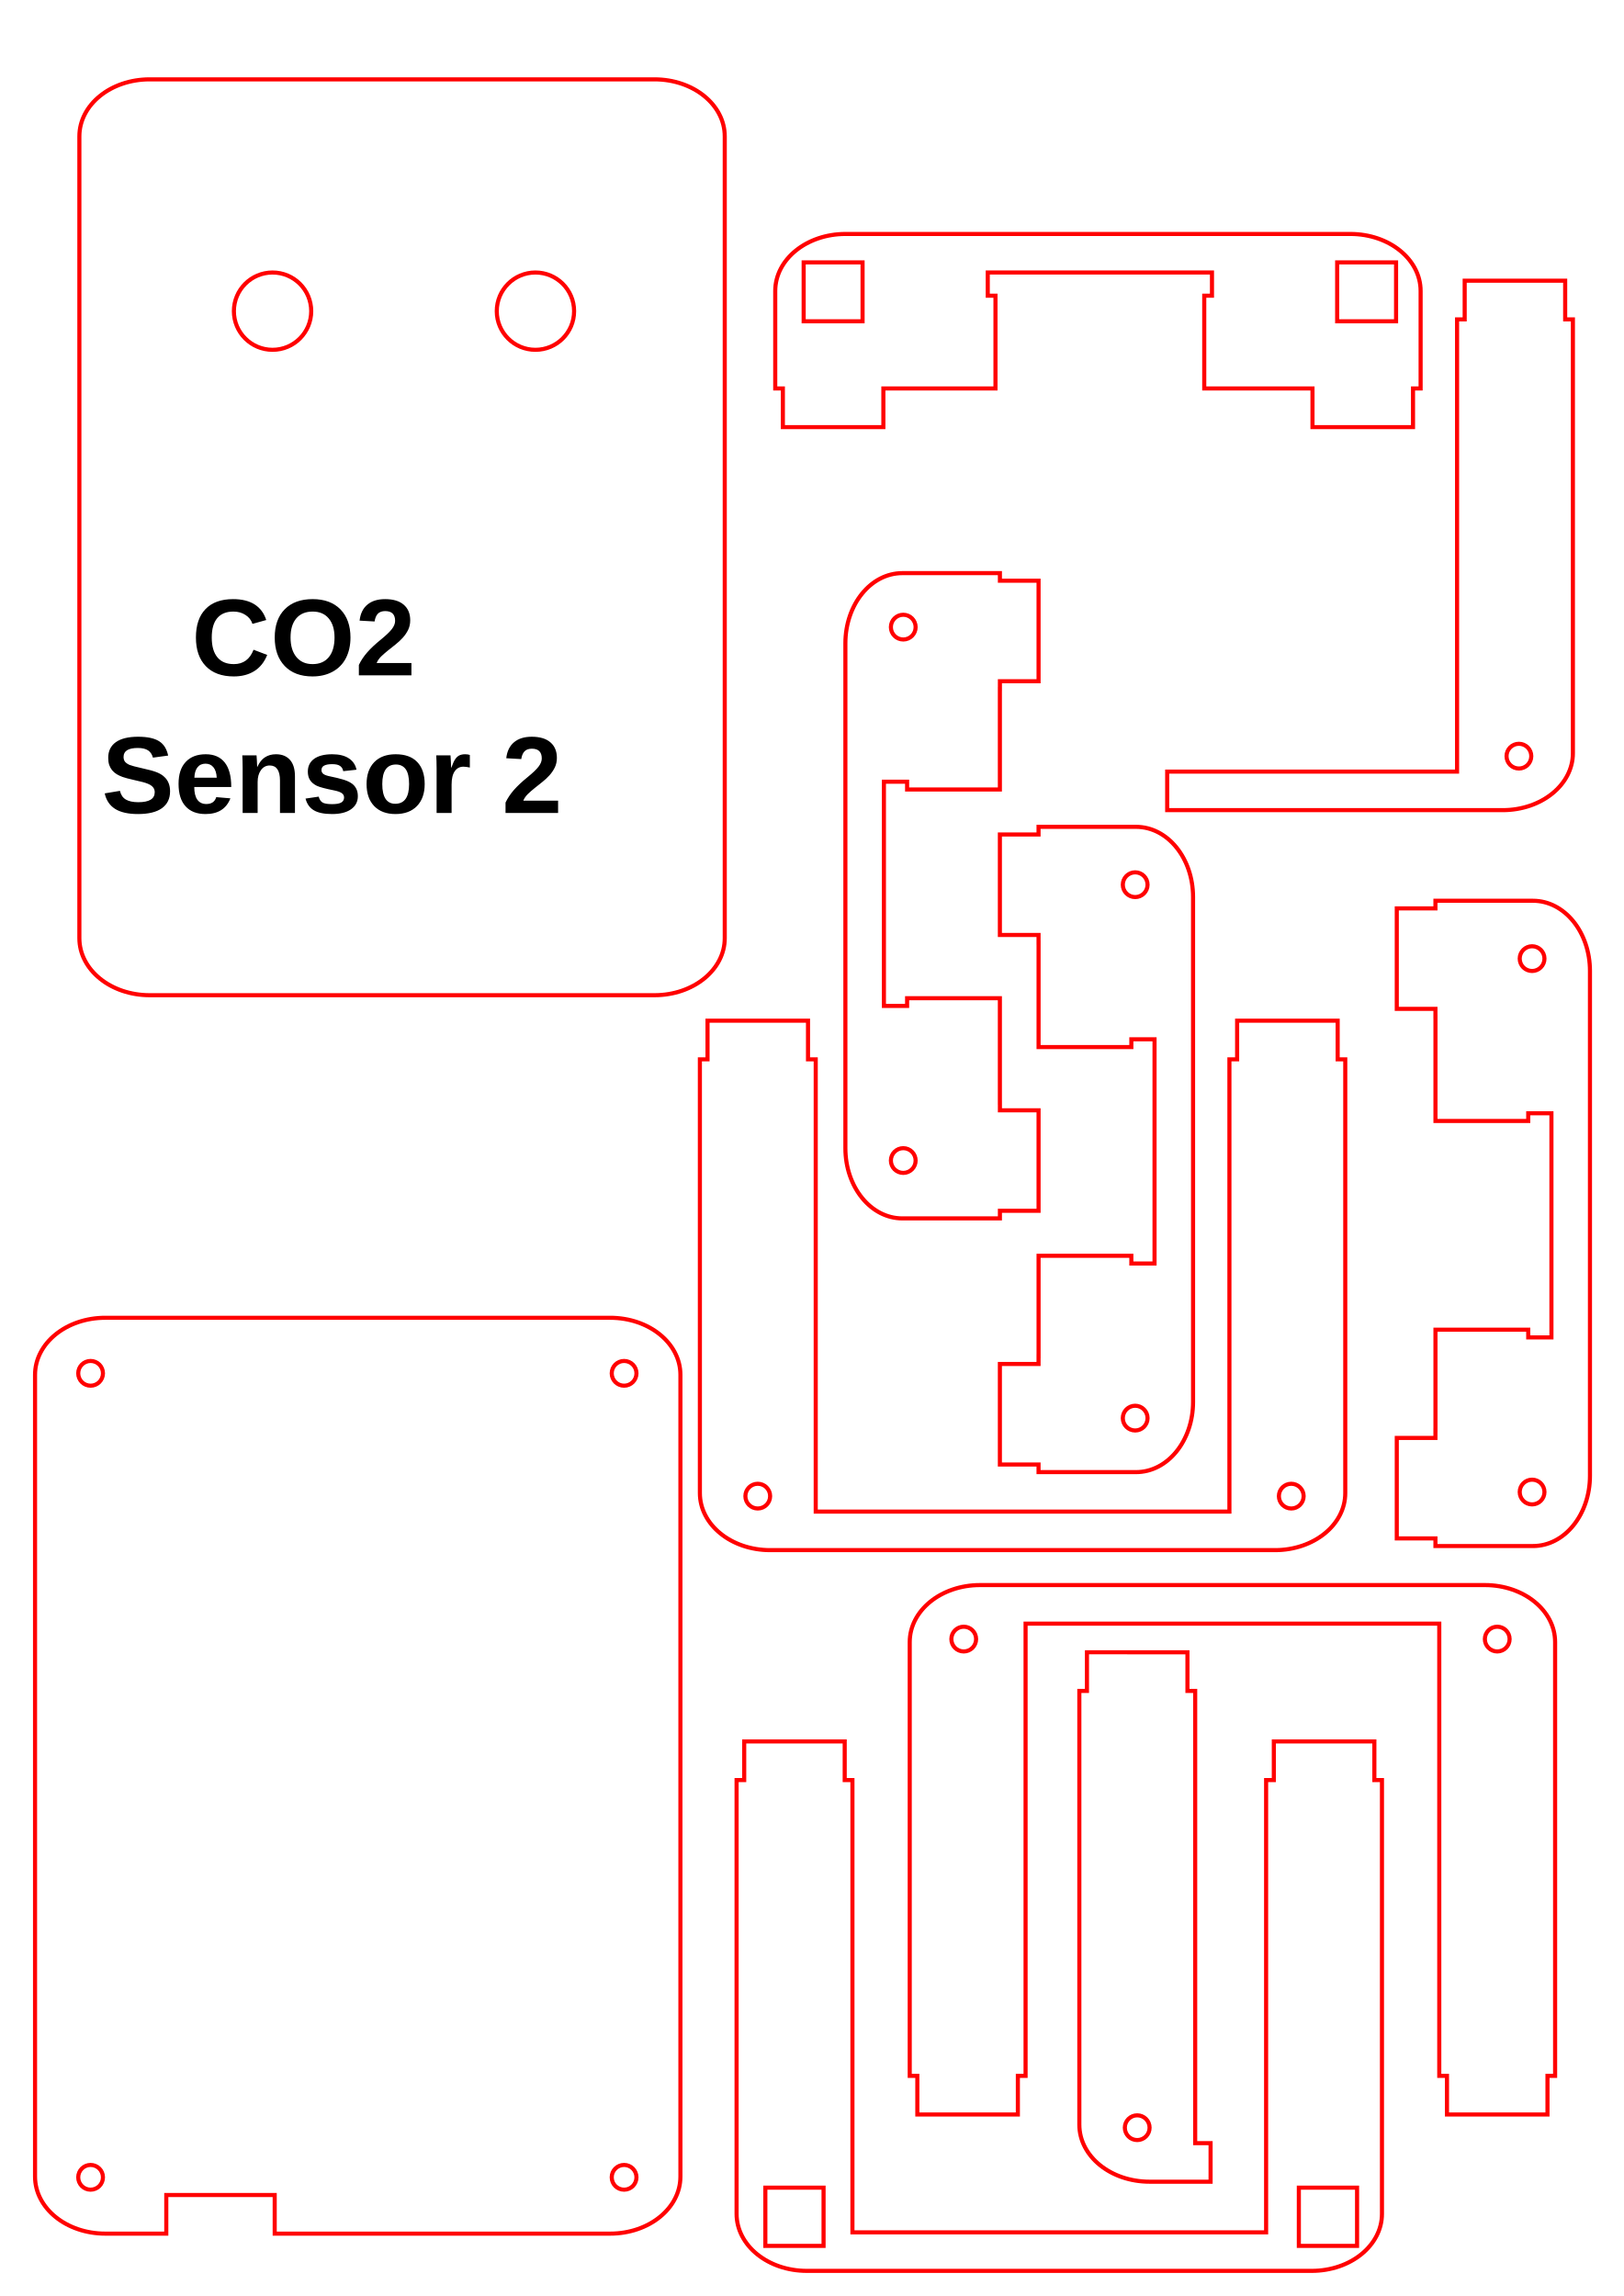
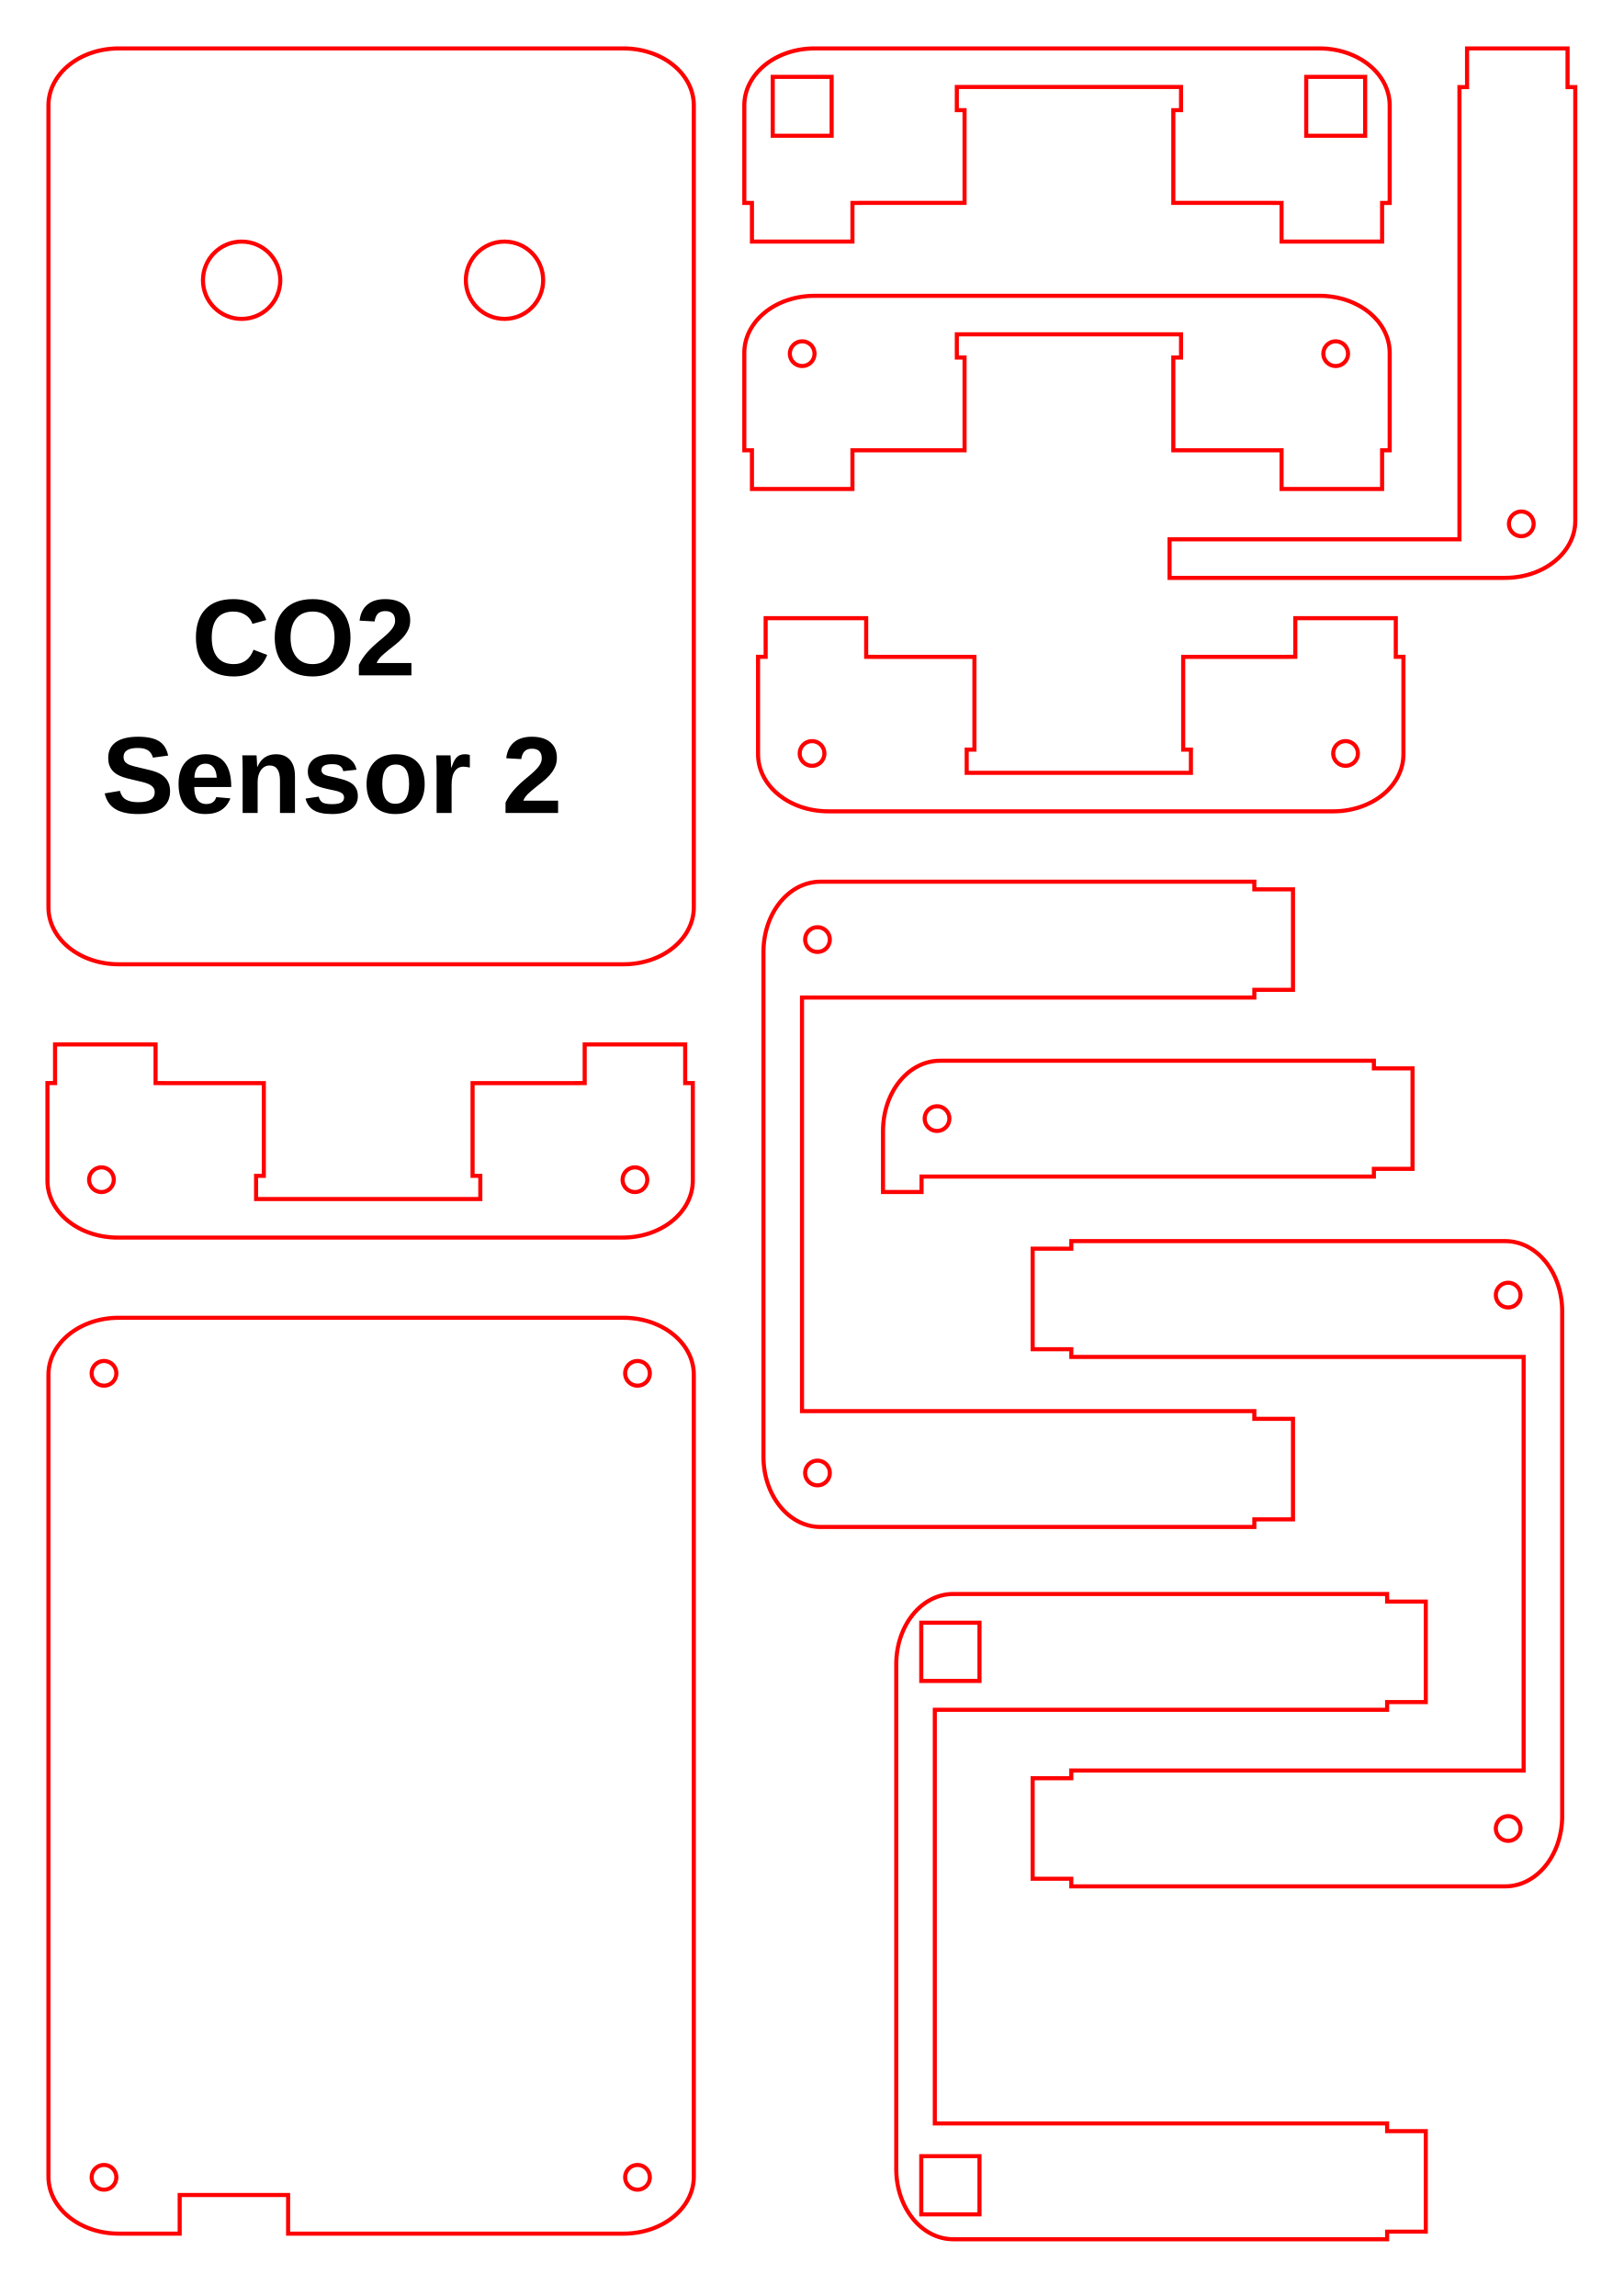
<svg xmlns="http://www.w3.org/2000/svg" width="210mm" height="297mm" viewBox="0 0 210 297" version="1.1" id="svg5">
  <defs id="defs2">
    <filter id="mask-powermask-path-effect1344_inverse" style="color-interpolation-filters:sRGB" height="100" width="100" x="-50" y="-50">
      <feColorMatrix id="mask-powermask-path-effect1344_primitive1" values="1" type="saturate" result="fbSourceGraphic" />
      <feColorMatrix id="mask-powermask-path-effect1344_primitive2" values="-1 0 0 0 1 0 -1 0 0 1 0 0 -1 0 1 0 0 0 1 0 " in="fbSourceGraphic" />
    </filter>
    <filter id="mask-powermask-path-effect1349_inverse" style="color-interpolation-filters:sRGB" height="100" width="100" x="-50" y="-50">
      <feColorMatrix id="mask-powermask-path-effect1349_primitive1" values="1" type="saturate" result="fbSourceGraphic" />
      <feColorMatrix id="mask-powermask-path-effect1349_primitive2" values="-1 0 0 0 1 0 -1 0 0 1 0 0 -1 0 1 0 0 0 1 0 " in="fbSourceGraphic" />
    </filter>
    <filter id="mask-powermask-path-effect1364_inverse" style="color-interpolation-filters:sRGB" height="100" width="100" x="-50" y="-50">
      <feColorMatrix id="mask-powermask-path-effect1364_primitive1" values="1" type="saturate" result="fbSourceGraphic" />
      <feColorMatrix id="mask-powermask-path-effect1364_primitive2" values="-1 0 0 0 1 0 -1 0 0 1 0 0 -1 0 1 0 0 0 1 0 " in="fbSourceGraphic" />
    </filter>
    <filter id="mask-powermask-path-effect1369_inverse" style="color-interpolation-filters:sRGB" height="100" width="100" x="-50" y="-50">
      <feColorMatrix id="mask-powermask-path-effect1369_primitive1" values="1" type="saturate" result="fbSourceGraphic" />
      <feColorMatrix id="mask-powermask-path-effect1369_primitive2" values="-1 0 0 0 1 0 -1 0 0 1 0 0 -1 0 1 0 0 0 1 0 " in="fbSourceGraphic" />
    </filter>
    <clipPath clipPathUnits="userSpaceOnUse" id="clipPath1708">
      <rect style="display:block;fill:none;fill-opacity:1;stroke:#ff0000;stroke-width:0.5;stroke-miterlimit:4;stroke-dasharray:none;stroke-opacity:1" id="rect1710" width="19.563" height="12.336" x="64.055" y="141.095" rx="5" ry="5" clip-path="none" />
    </clipPath>
  </defs>
  <g id="layer1">
-     <path id="rect3412" style="fill:none;fill-opacity:1;stroke:#ff0000;stroke-width:0.53;stroke-miterlimit:4;stroke-dasharray:none;stroke-opacity:1" d="m 140.58,213.729 v 5 h -0.985 v 56.109 c 0,4.087 4.053,7.377 9.087,7.377 h 7.887 v -4.985 h -1.991 v -58.5 h -1 v -5 z m 6.5,59.9 a 1.6,1.6 0 0 1 1.6,1.6 1.6,1.6 0 0 1 -1.6,1.6 1.6,1.6 0 0 1 -1.6,-1.6 1.6,1.6 0 0 1 1.6,-1.6 z" />
-     <path id="rect3412-43-6" style="fill:none;fill-opacity:1;stroke:#ff0000;stroke-width:0.53;stroke-miterlimit:4;stroke-dasharray:none;stroke-opacity:1" d="m 189.433,36.312 v 5 h -0.985 V 99.812 h -37.491 v 4.985 h 43.386 c 5.034,0 9.087,-3.29 9.087,-7.377 V 41.312 h -1 v -5 z m 7.014,59.9 a 1.6,1.6 0 0 1 1.6,1.6 1.6,1.6 0 0 1 -1.6,1.6 1.6,1.6 0 0 1 -1.6,-1.6 1.6,1.6 0 0 1 1.6,-1.6 z" />
-     <path id="rect3412-4-4" style="fill:none;fill-opacity:1;stroke:#ff0000;stroke-width:2.003;stroke-miterlimit:4;stroke-dasharray:none;stroke-opacity:1" d="M 363.785 851.395 L 363.785 870.291 L 360.057 870.291 L 360.057 1082.355 C 360.057 1097.801 375.375 1110.236 394.402 1110.236 L 641.188 1110.236 C 660.215 1110.236 675.533 1097.801 675.533 1082.355 L 675.533 870.291 L 671.816 870.291 L 671.816 851.395 L 622.676 851.395 L 622.676 870.291 L 618.904 870.291 L 618.904 1091.395 L 416.686 1091.395 L 416.686 870.291 L 412.912 870.291 L 412.912 851.395 L 363.785 851.395 z M 374.117 1069.551 L 402.576 1069.551 L 402.576 1098.008 L 374.117 1098.008 L 374.117 1069.551 z M 634.904 1069.551 L 663.363 1069.551 L 663.363 1098.008 L 634.904 1098.008 L 634.904 1069.551 z " transform="scale(0.2645833)" />
-     <path id="rect3412-4-4-0" style="fill:none;fill-opacity:1;stroke:#ff0000;stroke-width:0.53;stroke-miterlimit:4;stroke-dasharray:none;stroke-opacity:1" d="m 91.506,132.032 v 5 h -0.987 v 56.109 c 0,4.087 4.053,7.377 9.087,7.377 h 65.295 c 5.034,0 9.087,-3.29 9.087,-7.377 v -56.109 h -0.983 v -5 h -13.002 v 5 h -0.998 v 58.5 h -53.504 v -58.5 h -0.998 v -5 z m 6.498,59.9 a 1.6,1.6 0 0 1 1.6,1.6 1.6,1.6 0 0 1 -1.6,1.6 1.6,1.6 0 0 1 -1.6,-1.6 1.6,1.6 0 0 1 1.6,-1.6 z m 69,0 a 1.6,1.6 0 0 1 1.6,1.6 1.6,1.6 0 0 1 -1.6,1.6 1.6,1.6 0 0 1 -1.6,-1.6 1.6,1.6 0 0 1 1.6,-1.6 z" />
-     <path id="rect3412-4-4-1" style="fill:none;fill-opacity:1;stroke:#ff0000;stroke-width:0.53;stroke-miterlimit:4;stroke-dasharray:none;stroke-opacity:1" d="m 200.142,273.524 v -5 h 0.987 v -56.109 c 0,-4.087 -4.053,-7.377 -9.087,-7.377 H 126.746 c -5.034,0 -9.087,3.29 -9.087,7.377 v 56.109 h 0.983 v 5 h 13.002 v -5 h 0.998 v -58.5 h 53.504 v 58.5 h 0.998 v 5 z m -6.498,-59.9 a 1.6,1.6 0 0 1 -1.6,-1.6 1.6,1.6 0 0 1 1.6,-1.6 1.6,1.6 0 0 1 1.6,1.6 1.6,1.6 0 0 1 -1.6,1.6 z m -69,0 a 1.6,1.6 0 0 1 -1.6,-1.6 1.6,1.6 0 0 1 1.6,-1.6 1.6,1.6 0 0 1 1.6,1.6 1.6,1.6 0 0 1 -1.6,1.6 z" />
-     <path id="rect3412-4-4-7-4" style="fill:none;fill-opacity:1;stroke:#ff0000;stroke-width:2.003;stroke-miterlimit:4;stroke-dasharray:none;stroke-opacity:1" d="M 413.299 114.387 C 394.271 114.387 378.953 126.82 378.953 142.266 L 378.953 189.92 L 382.682 189.92 L 382.682 208.818 L 431.809 208.818 L 431.809 189.92 L 435.582 189.92 L 435.582 189.906 L 486.613 189.906 L 486.613 144.559 L 482.834 144.559 L 482.834 133.221 L 592.439 133.221 L 592.439 144.559 L 588.66 144.559 L 588.66 189.906 L 637.801 189.906 L 637.801 189.92 L 641.572 189.92 L 641.572 208.818 L 690.713 208.818 L 690.713 189.92 L 694.43 189.92 L 694.43 142.266 C 694.43 126.82 679.112 114.387 660.084 114.387 L 413.299 114.387 z M 392.846 128.279 L 421.643 128.279 L 421.643 157.076 L 392.846 157.076 L 392.846 128.279 z M 653.633 128.279 L 682.43 128.279 L 682.43 157.076 L 653.633 157.076 L 653.633 128.279 z " transform="scale(0.2645833)" />
-     <path id="rect3412-4-4-7-4-8" style="fill:none;fill-opacity:1;stroke:#ff0000;stroke-width:0.53;stroke-miterlimit:4;stroke-dasharray:none;stroke-opacity:1" d="m 154.303,116.043 c 0,-5.034 -3.29,-9.087 -7.376,-9.087 H 134.319 v 0.987 h -5 v 12.998 h 5 v 0.998 h 0.004 v 13.502 h 11.998 v -1 h 3 v 29 h -3 v -1 h -11.998 v 13.002 h -0.004 v 0.998 h -5 v 13.002 h 5 v 0.983 h 12.609 c 4.087,0 7.376,-4.053 7.376,-9.087 z m -5.885,-1.602 a 1.6,1.6 0 0 1 -1.6,1.6 1.6,1.6 0 0 1 -1.6,-1.6 1.6,1.6 0 0 1 1.6,-1.6 1.6,1.6 0 0 1 1.6,1.6 z m 0,69 a 1.6,1.6 0 0 1 -1.6,1.6 1.6,1.6 0 0 1 -1.6,-1.6 1.6,1.6 0 0 1 1.6,-1.6 1.6,1.6 0 0 1 1.6,1.6 z" />
-     <path id="rect3412-4-4-7-4-6" style="fill:none;fill-opacity:1;stroke:#ff0000;stroke-width:0.53;stroke-miterlimit:4;stroke-dasharray:none;stroke-opacity:1" d="m 205.636,125.605 c 0,-5.034 -3.29,-9.087 -7.376,-9.087 h -12.609 v 0.987 h -5 v 12.998 h 5 v 0.998 h 0.004 v 13.502 h 11.998 v -1 h 3 v 29 h -3 v -1 h -11.998 v 13.002 h -0.004 v 0.998 h -5 v 13.002 h 5 v 0.983 h 12.609 c 4.087,0 7.376,-4.053 7.376,-9.087 z m -5.885,-1.602 a 1.6,1.6 0 0 1 -1.6,1.6 1.6,1.6 0 0 1 -1.6,-1.6 1.6,1.6 0 0 1 1.6,-1.6 1.6,1.6 0 0 1 1.6,1.6 z m 0,69 a 1.6,1.6 0 0 1 -1.6,1.6 1.6,1.6 0 0 1 -1.6,-1.6 1.6,1.6 0 0 1 1.6,-1.6 1.6,1.6 0 0 1 1.6,1.6 z" />
-     <path id="rect3412-5" style="fill:none;fill-opacity:1;stroke:#ff0000;stroke-width:2.003;stroke-miterlimit:4;stroke-dasharray:none;stroke-opacity:1" d="M 73.143 38.797 C 54.115 38.797 38.797 51.23 38.797 66.676 L 38.797 458.678 C 38.797 474.123 54.115 486.559 73.143 486.559 L 319.928 486.559 C 338.955 486.559 354.273 474.123 354.273 458.678 L 354.273 66.676 C 354.273 51.23 338.955 38.797 319.928 38.797 L 73.143 38.797 z M 133.229 133.229 A 18.898 18.898 0 0 1 152.127 152.127 A 18.898 18.898 0 0 1 133.229 171.023 A 18.898 18.898 0 0 1 114.33 152.127 A 18.898 18.898 0 0 1 133.229 133.229 z M 261.732 133.229 A 18.898 18.898 0 0 1 280.631 152.127 A 18.898 18.898 0 0 1 261.732 171.023 A 18.898 18.898 0 0 1 242.834 152.127 A 18.898 18.898 0 0 1 261.732 133.229 z " transform="scale(0.2645833)" />
-     <path id="rect3412-5-7" style="fill:none;fill-opacity:1;stroke:#ff0000;stroke-width:0.53;stroke-miterlimit:4;stroke-dasharray:none;stroke-opacity:1" d="m 13.619,170.462 c -5.034,0 -9.087,3.29 -9.087,7.377 V 281.555 c 0,4.087 4.053,7.377 9.087,7.377 h 7.887 v -4.996 h 14.022 v 4.996 h 43.386 c 5.034,0 9.087,-3.29 9.087,-7.377 V 177.839 c 0,-4.087 -4.053,-7.377 -9.087,-7.377 z m -1.902,5.585 a 1.6,1.6 0 0 1 1.6,1.6 1.6,1.6 0 0 1 -1.6,1.6 1.6,1.6 0 0 1 -1.6,-1.6 1.6,1.6 0 0 1 1.6,-1.6 z m 69,0 a 1.6,1.6 0 0 1 1.6,1.6 1.6,1.6 0 0 1 -1.6,1.6 1.6,1.6 0 0 1 -1.6,-1.6 1.6,1.6 0 0 1 1.6,-1.6 z M 11.717,280.047 a 1.6,1.6 0 0 1 1.6,1.6 1.6,1.6 0 0 1 -1.6,1.6 1.6,1.6 0 0 1 -1.6,-1.6 1.6,1.6 0 0 1 1.6,-1.6 z m 69,0 a 1.6,1.6 0 0 1 1.6,1.6 1.6,1.6 0 0 1 -1.6,1.6 1.6,1.6 0 0 1 -1.6,-1.6 1.6,1.6 0 0 1 1.6,-1.6 z" />
-     <path id="rect3412-4-4-7-4-7" style="fill:none;fill-opacity:1;stroke:#ff0000;stroke-width:0.53;stroke-miterlimit:4;stroke-dasharray:none;stroke-opacity:1" d="m 109.337,148.52 c 0,5.034 3.29,9.087 7.376,9.087 h 12.609 v -0.987 h 5 v -12.998 h -5 v -0.998 h -0.004 v -13.502 h -11.998 v 1 h -3 v -29 h 3 v 1 H 129.318 V 89.12 h 0.004 v -0.998 h 5 v -13.002 h -5 v -0.983 h -12.609 c -4.087,0 -7.376,4.053 -7.376,9.087 z m 5.885,1.602 a 1.6,1.6 0 0 1 1.6,-1.6 1.6,1.6 0 0 1 1.6,1.6 1.6,1.6 0 0 1 -1.6,1.6 1.6,1.6 0 0 1 -1.6,-1.6 z m 0,-69 a 1.6,1.6 0 0 1 1.6,-1.6 1.6,1.6 0 0 1 1.6,1.6 1.6,1.6 0 0 1 -1.6,1.6 1.6,1.6 0 0 1 -1.6,-1.6 z" />
+     <path id="rect3412" style="fill:none;fill-opacity:1;stroke:#ff0000;stroke-width:0.53;stroke-miterlimit:4;stroke-dasharray:none;stroke-opacity:1" d="m 182.69,138.198 h -5 v -0.985 h -56.109 c -4.087,0 -7.377,4.053 -7.377,9.087 v 7.887 h 4.985 v -1.991 h 58.5 v -1 h 5 z m -59.9,6.5 a 1.6,1.6 0 0 1 -1.6,1.6 1.6,1.6 0 0 1 -1.6,-1.6 1.6,1.6 0 0 1 1.6,-1.6 1.6,1.6 0 0 1 1.6,1.6 z" />
+     <path id="rect3412-43-6" style="fill:none;fill-opacity:1;stroke:#ff0000;stroke-width:0.53;stroke-miterlimit:4;stroke-dasharray:none;stroke-opacity:1" d="M 189.741,6.265 V 11.265 h -0.985 v 58.5 h -37.491 v 4.985 h 43.386 c 5.034,0 9.087,-3.29 9.087,-7.377 V 11.265 h -1 V 6.265 Z m 7.014,59.9 a 1.6,1.6 0 0 1 1.6,1.6 1.6,1.6 0 0 1 -1.6,1.6 1.6,1.6 0 0 1 -1.6,-1.6 1.6,1.6 0 0 1 1.6,-1.6 z" />
+     <path id="rect3412-4-4" style="fill:none;fill-opacity:1;stroke:#ff0000;stroke-width:0.53;stroke-miterlimit:4;stroke-dasharray:none;stroke-opacity:1" d="m 184.402,207.177 h -5 v -0.987 h -56.109 c -4.087,0 -7.377,4.053 -7.377,9.087 v 65.295 c 0,5.034 3.29,9.087 7.377,9.087 h 56.109 v -0.983 h 5 v -13.002 h -5 v -0.998 h -58.5 v -53.504 h 58.5 v -0.998 h 5 z m -57.721,2.734 v 7.53 h -7.529 v -7.53 z m 0,69 v 7.53 h -7.529 v -7.53 z" />
+     <path id="rect3412-4-4-0" style="fill:none;fill-opacity:1;stroke:#ff0000;stroke-width:0.53;stroke-miterlimit:4;stroke-dasharray:none;stroke-opacity:1" d="m 167.228,115.04 h -5 v -0.987 h -56.109 c -4.087,0 -7.377,4.053 -7.377,9.087 v 65.295 c 0,5.034 3.29,9.087 7.377,9.087 h 56.109 v -0.983 h 5 v -13.002 h -5 v -0.998 h -58.5 v -53.504 h 58.5 v -0.998 h 5 z m -59.9,6.498 a 1.6,1.6 0 0 1 -1.6,1.6 1.6,1.6 0 0 1 -1.6,-1.6 1.6,1.6 0 0 1 1.6,-1.6 1.6,1.6 0 0 1 1.6,1.6 z m 0,69 a 1.6,1.6 0 0 1 -1.6,1.6 1.6,1.6 0 0 1 -1.6,-1.6 1.6,1.6 0 0 1 1.6,-1.6 1.6,1.6 0 0 1 1.6,1.6 z" />
+     <path id="rect3412-4-4-1" style="fill:none;fill-opacity:1;stroke:#ff0000;stroke-width:0.53;stroke-miterlimit:4;stroke-dasharray:none;stroke-opacity:1" d="m 133.558,243.025 h 5 v 0.987 h 56.109 c 4.087,0 7.377,-4.053 7.377,-9.087 v -65.295 c 0,-5.034 -3.29,-9.087 -7.377,-9.087 h -56.109 v 0.983 h -5 v 13.002 h 5 v 0.998 h 58.5 v 53.504 h -58.5 v 0.998 h -5 z m 59.9,-6.498 a 1.6,1.6 0 0 1 1.6,-1.6 1.6,1.6 0 0 1 1.6,1.6 1.6,1.6 0 0 1 -1.6,1.6 1.6,1.6 0 0 1 -1.6,-1.6 z m 0,-69 a 1.6,1.6 0 0 1 1.6,-1.6 1.6,1.6 0 0 1 1.6,1.6 1.6,1.6 0 0 1 -1.6,1.6 1.6,1.6 0 0 1 -1.6,-1.6 z" />
+     <path id="rect3412-4-4-7-4" style="fill:none;fill-opacity:1;stroke:#ff0000;stroke-width:0.53;stroke-miterlimit:4;stroke-dasharray:none;stroke-opacity:1" d="m 105.352,6.265 c -5.034,0 -9.087,3.29 -9.087,7.376 V 26.25 h 0.987 v 5 H 110.25 V 26.25 h 0.998 v -0.004 h 13.502 V 14.248 h -1 v -3 h 29 v 3 h -1 v 11.998 h 13.002 v 0.004 h 0.998 v 5 h 13.002 v -5 h 0.983 V 13.641 c 0,-4.087 -4.053,-7.376 -9.087,-7.376 z m -5.412,3.676 h 7.619 v 7.619 h -7.619 z m 69,0 h 7.619 v 7.619 h -7.619 z" />
+     <path id="rect3412-4-4-7-4-8" style="fill:none;fill-opacity:1;stroke:#ff0000;stroke-width:0.53;stroke-miterlimit:4;stroke-dasharray:none;stroke-opacity:1" d="m 80.518,160.087 c 5.034,0 9.087,-3.29 9.087,-7.376 v -12.609 h -0.987 v -5 h -12.998 v 5 h -0.998 v 0.004 h -13.502 v 11.998 h 1 v 3 h -29 v -3 h 1 v -11.998 h -13.002 v -0.004 h -0.998 v -5 H 7.119 v 5 h -0.983 v 12.609 c 0,4.087 4.053,7.376 9.087,7.376 z m 1.602,-5.885 a 1.6,1.6 0 0 1 -1.6,-1.6 1.6,1.6 0 0 1 1.6,-1.6 1.6,1.6 0 0 1 1.6,1.6 1.6,1.6 0 0 1 -1.6,1.6 z m -69,0 a 1.6,1.6 0 0 1 -1.6,-1.6 1.6,1.6 0 0 1 1.6,-1.6 1.6,1.6 0 0 1 1.6,1.6 1.6,1.6 0 0 1 -1.6,1.6 z" />
+     <path id="rect3412-4-4-7-4-6" style="fill:none;fill-opacity:1;stroke:#ff0000;stroke-width:0.53;stroke-miterlimit:4;stroke-dasharray:none;stroke-opacity:1" d="m 172.424,104.95 c 5.034,0 9.087,-3.29 9.087,-7.376 v -12.609 h -0.987 v -5 h -12.998 v 5 h -0.998 v 0.004 h -13.502 v 11.998 h 1 v 3 h -29 v -3 h 1 v -11.998 h -13.002 v -0.004 h -0.998 v -5 H 99.025 v 5 h -0.983 v 12.609 c 0,4.087 4.053,7.376 9.087,7.376 z m 1.602,-5.885 a 1.6,1.6 0 0 1 -1.6,-1.6 1.6,1.6 0 0 1 1.6,-1.6 1.6,1.6 0 0 1 1.6,1.6 1.6,1.6 0 0 1 -1.6,1.6 z m -69,0 a 1.6,1.6 0 0 1 -1.6,-1.6 1.6,1.6 0 0 1 1.6,-1.6 1.6,1.6 0 0 1 1.6,1.6 1.6,1.6 0 0 1 -1.6,1.6 z" />
+     <path id="rect3412-5" style="fill:none;fill-opacity:1;stroke:#ff0000;stroke-width:0.53;stroke-miterlimit:4;stroke-dasharray:none;stroke-opacity:1" d="m 15.352,6.265 c -5.034,0 -9.087,3.29 -9.087,7.376 V 117.358 c 0,4.087 4.053,7.377 9.087,7.377 h 65.295 c 5.034,0 9.087,-3.29 9.087,-7.377 V 13.641 c 0,-4.087 -4.053,-7.376 -9.087,-7.376 z M 31.25,31.25 a 5,5 0 0 1 5,5 5,5 0 0 1 -5,5 5,5 0 0 1 -5,-5 5,5 0 0 1 5,-5 z m 34,0 a 5,5 0 0 1 5,5 5,5 0 0 1 -5,5 5,5 0 0 1 -5,-5 5,5 0 0 1 5,-5 z" />
+     <path id="rect3412-5-7" style="fill:none;fill-opacity:1;stroke:#ff0000;stroke-width:0.53;stroke-miterlimit:4;stroke-dasharray:none;stroke-opacity:1" d="m 15.352,170.462 c -5.034,0 -9.087,3.29 -9.087,7.377 V 281.555 c 0,4.087 4.053,7.377 9.087,7.377 h 7.887 v -4.996 h 14.022 v 4.996 h 43.386 c 5.034,0 9.087,-3.29 9.087,-7.377 V 177.839 c 0,-4.087 -4.053,-7.377 -9.087,-7.377 z m -1.902,5.585 a 1.6,1.6 0 0 1 1.6,1.6 1.6,1.6 0 0 1 -1.6,1.6 1.6,1.6 0 0 1 -1.6,-1.6 1.6,1.6 0 0 1 1.6,-1.6 z m 69,0 a 1.6,1.6 0 0 1 1.6,1.6 1.6,1.6 0 0 1 -1.6,1.6 1.6,1.6 0 0 1 -1.6,-1.6 1.6,1.6 0 0 1 1.6,-1.6 z M 13.45,280.047 a 1.6,1.6 0 0 1 1.6,1.6 1.6,1.6 0 0 1 -1.6,1.6 1.6,1.6 0 0 1 -1.6,-1.6 1.6,1.6 0 0 1 1.6,-1.6 z m 69,0 a 1.6,1.6 0 0 1 1.6,1.6 1.6,1.6 0 0 1 -1.6,1.6 1.6,1.6 0 0 1 -1.6,-1.6 1.6,1.6 0 0 1 1.6,-1.6 z" />
+     <path id="rect3412-4-4-7-4-7" style="fill:none;fill-opacity:1;stroke:#ff0000;stroke-width:0.53;stroke-miterlimit:4;stroke-dasharray:none;stroke-opacity:1" d="m 105.352,38.265 c -5.034,0 -9.087,3.29 -9.087,7.376 v 12.609 h 0.987 v 5 H 110.25 v -5 h 0.998 v -0.004 h 13.502 v -11.998 h -1 v -3 h 29 v 3 h -1 v 11.998 h 13.002 v 0.004 h 0.998 v 5 h 13.002 v -5 h 0.983 v -12.609 c 0,-4.087 -4.053,-7.376 -9.087,-7.376 z m -1.602,5.885 a 1.6,1.6 0 0 1 1.6,1.6 1.6,1.6 0 0 1 -1.6,1.6 1.6,1.6 0 0 1 -1.6,-1.6 1.6,1.6 0 0 1 1.6,-1.6 z m 69,0 a 1.6,1.6 0 0 1 1.6,1.6 1.6,1.6 0 0 1 -1.6,1.6 1.6,1.6 0 0 1 -1.6,-1.6 1.6,1.6 0 0 1 1.6,-1.6 z" />
    <text xml:space="preserve" style="font-style:normal;font-weight:normal;font-size:14.111px;line-height:1.25;font-family:sans-serif;fill:#000000;fill-opacity:1;stroke:none;stroke-width:0.265" x="52.111" y="87.361" id="text8873">
      <tspan id="tspan8871" style="font-style:normal;font-variant:normal;font-weight:bold;font-stretch:normal;font-size:14.111px;font-family:Arial;-inkscape-font-specification:'Arial Bold';text-align:center;text-anchor:middle;stroke-width:0.265" x="52.111" y="87.361">CO2</tspan>
      <tspan style="font-style:normal;font-variant:normal;font-weight:bold;font-stretch:normal;font-size:14.111px;font-family:Arial;-inkscape-font-specification:'Arial Bold';text-align:center;text-anchor:middle;stroke-width:0.265" x="52.111" y="105.163" id="tspan10081">Sensor 2</tspan>
    </text>
  </g>
</svg>
